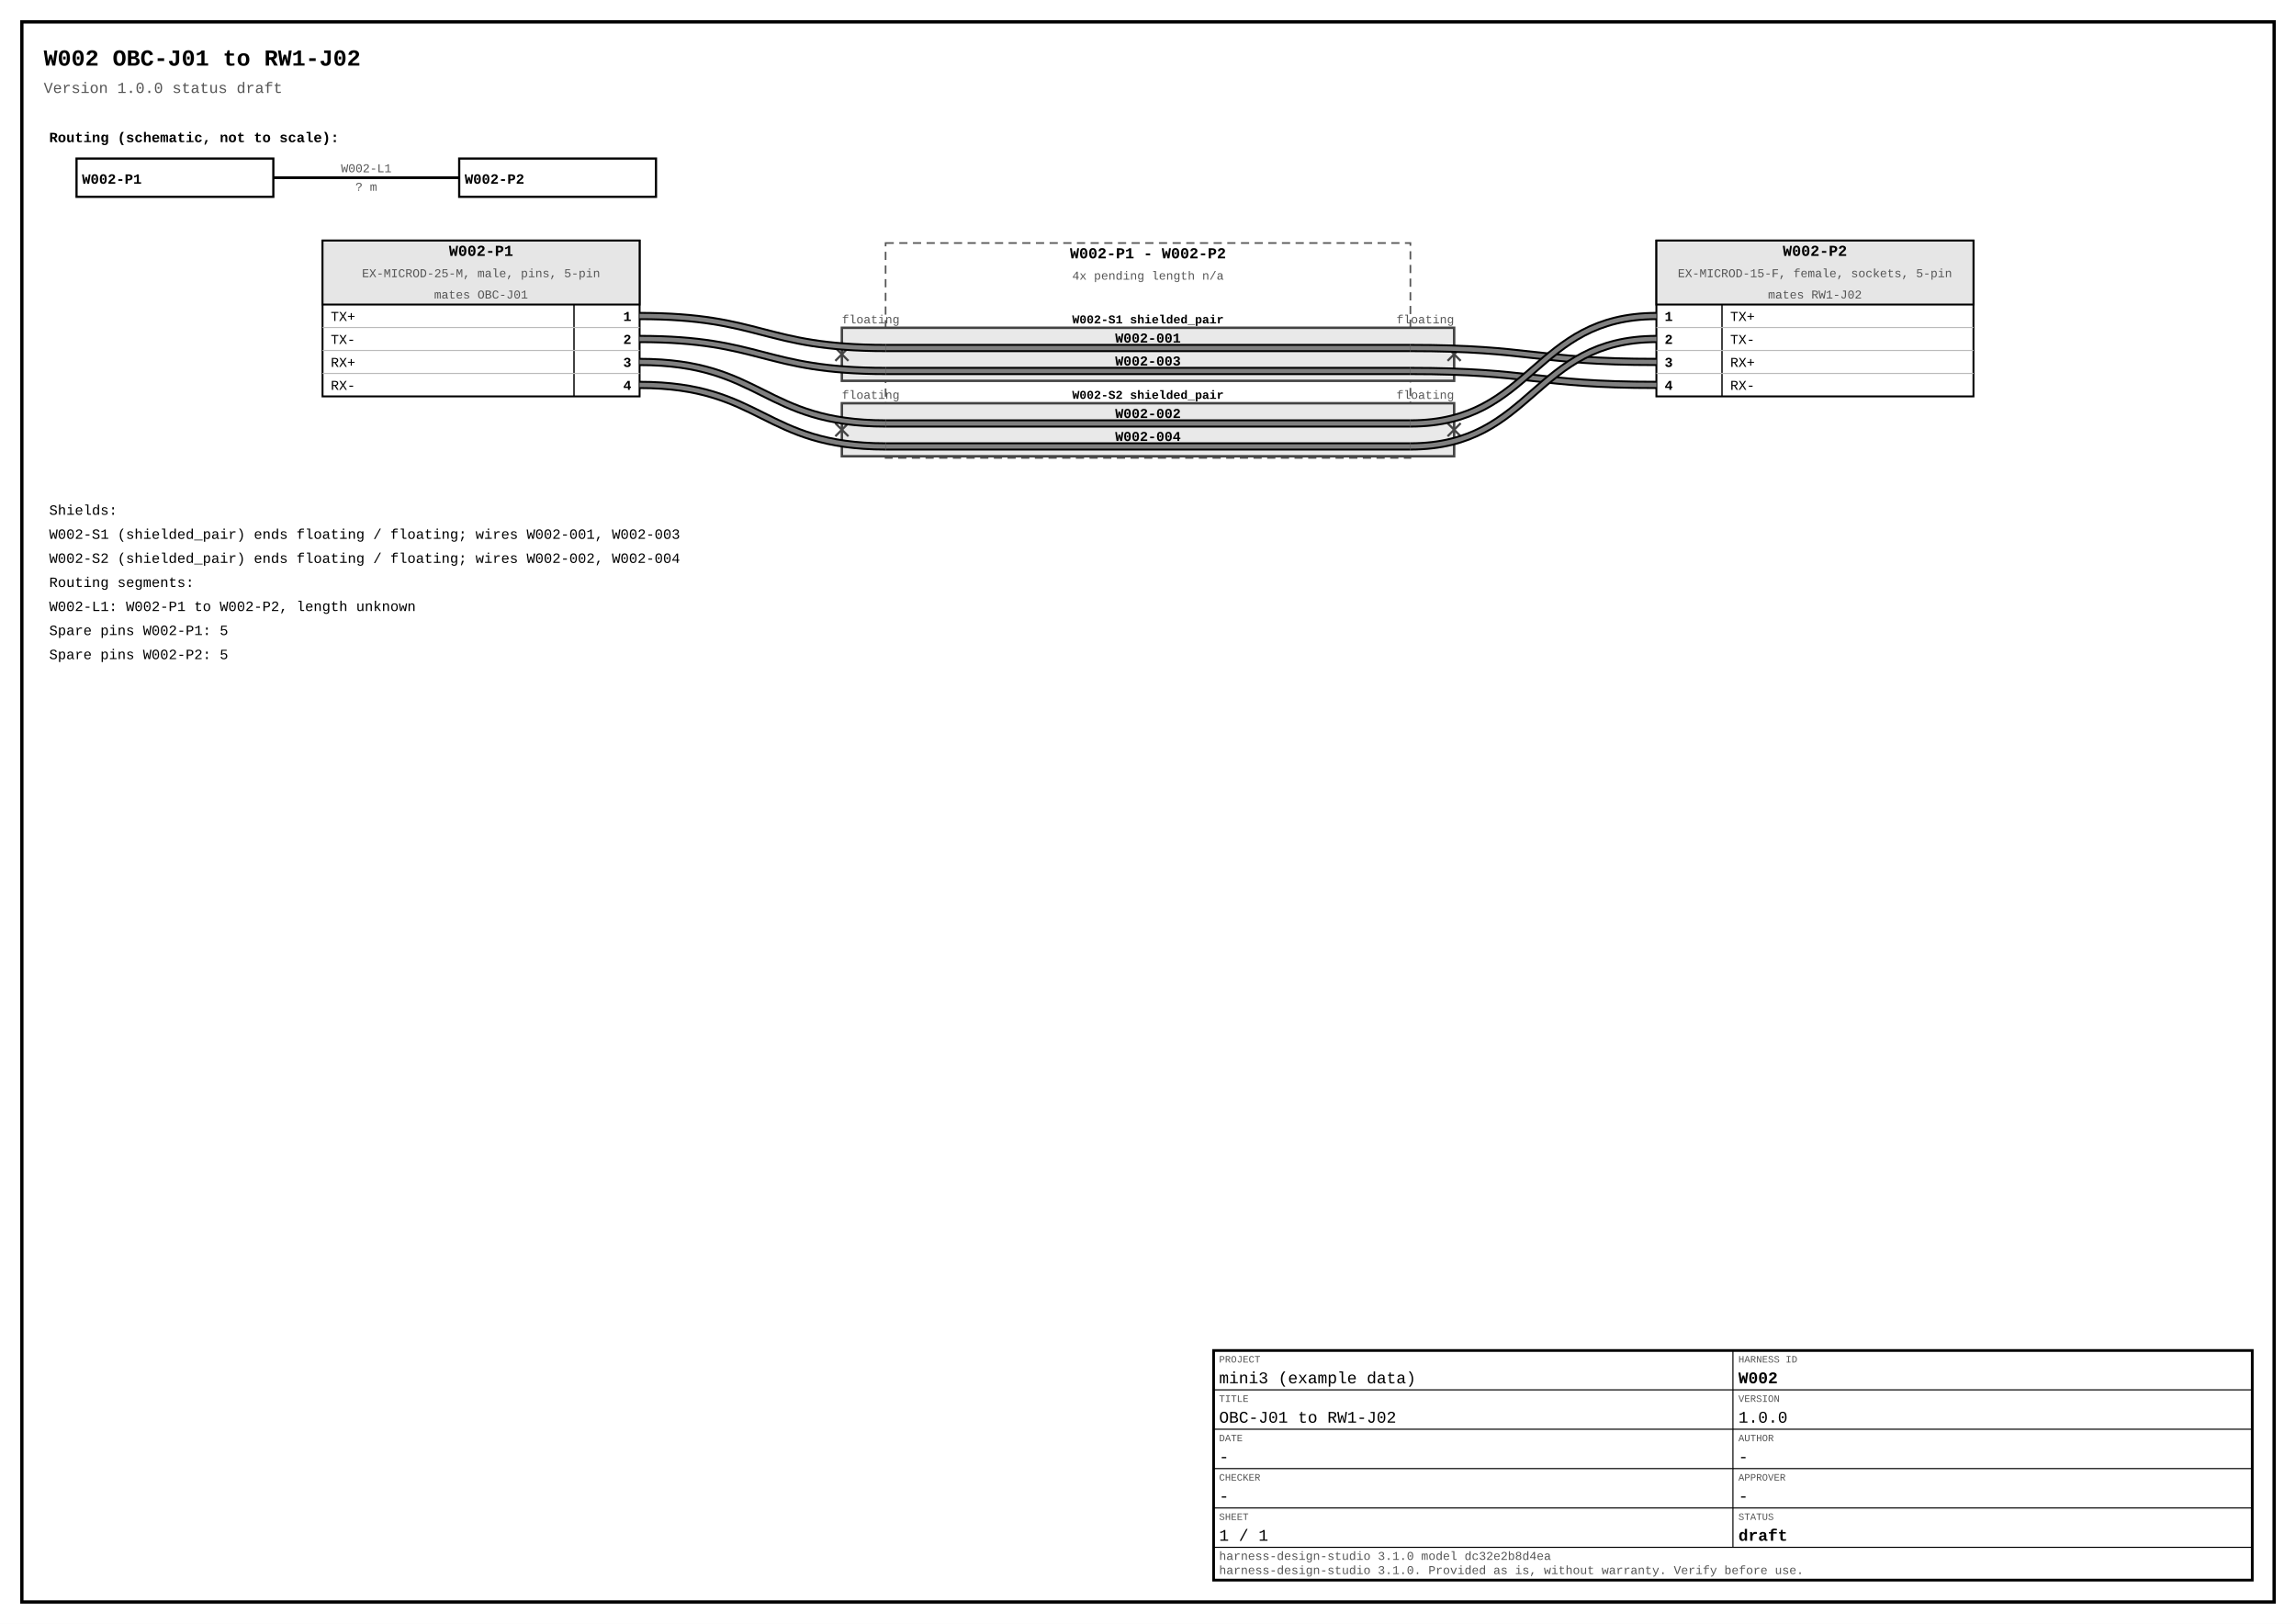
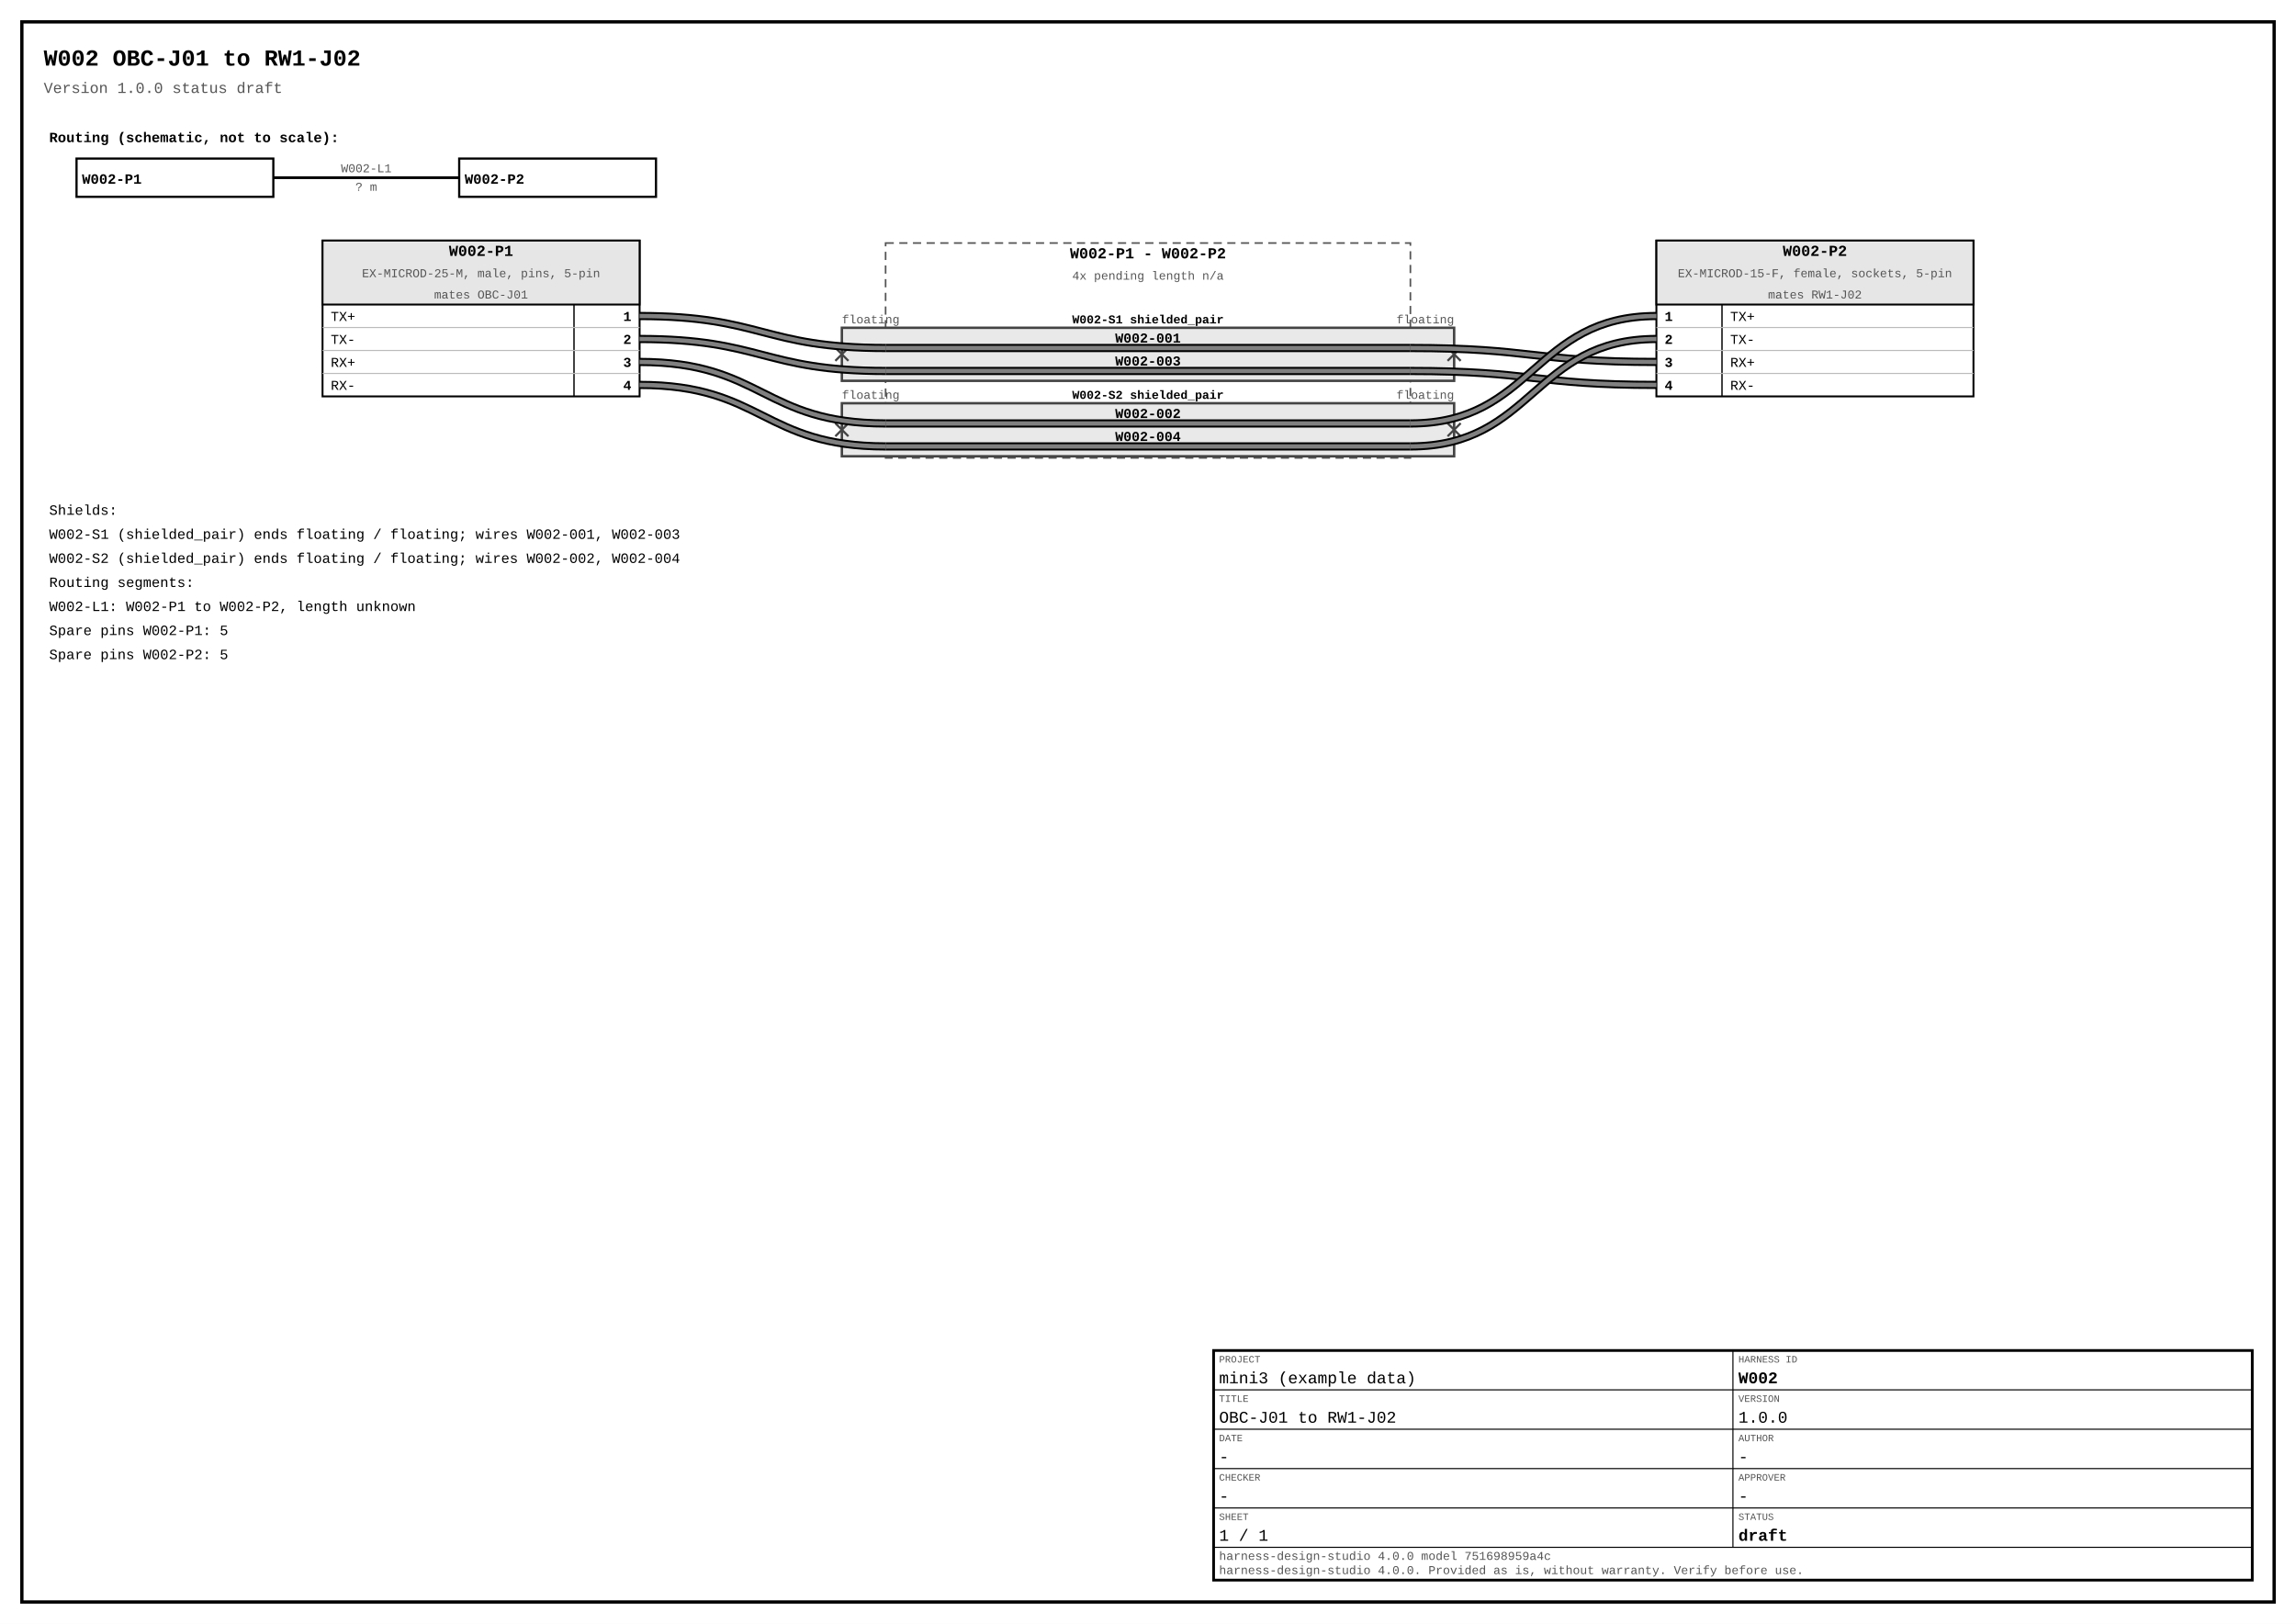
<svg xmlns="http://www.w3.org/2000/svg" width="420mm" height="297mm" viewBox="0 0 420 297" font-family="Courier New, Courier, monospace">
  <rect x="0" y="0" width="420" height="297" fill="#ffffff" />
  <rect x="4" y="4" width="412" height="289" fill="none" stroke="#000000" stroke-width="0.6" />
  <text x="8" y="12" font-size="4.2" font-weight="bold" text-anchor="start" fill="#000000">W002  OBC-J01 to RW1-J02</text>
  <text x="8" y="17" font-size="2.8" text-anchor="start" fill="#555555">Version 1.0.0  status draft</text>
  <text x="9" y="26" font-size="2.6" font-weight="bold" text-anchor="start" fill="#000000">Routing (schematic, not to scale):</text>
  <line x1="50" y1="32.5" x2="84" y2="32.5" stroke="#000000" stroke-width="0.5" />
  <text x="67" y="31.5" font-size="2.2" text-anchor="middle" fill="#555555">W002-L1</text>
  <text x="67" y="34.9" font-size="2.2" text-anchor="middle" fill="#555555">? m</text>
  <rect x="14" y="29" width="36" height="7" fill="#ffffff" stroke="#000000" stroke-width="0.4" />
  <text x="15" y="33.6" font-size="2.6" font-weight="bold" text-anchor="start" fill="#000000">W002-P1</text>
  <rect x="84" y="29" width="36" height="7" fill="#ffffff" stroke="#000000" stroke-width="0.4" />
  <text x="85" y="33.6" font-size="2.6" font-weight="bold" text-anchor="start" fill="#000000">W002-P2</text>
  <rect x="59" y="44" width="58" height="28.5" fill="#ffffff" stroke="#000000" stroke-width="0.35" />
  <rect x="59" y="44" width="58" height="11.7" fill="#e6e6e6" stroke="#000000" stroke-width="0.35" />
  <text x="88" y="46.8" font-size="2.8" font-weight="bold" text-anchor="middle" fill="#000000">W002-P1</text>
  <text x="88" y="50.7" font-size="2.2" text-anchor="middle" fill="#555555">EX-MICROD-25-M, male, pins, 5-pin</text>
  <text x="88" y="54.6" font-size="2.2" text-anchor="middle" fill="#555555">mates OBC-J01</text>
  <line x1="105" y1="55.7" x2="105" y2="72.5" stroke="#000000" stroke-width="0.25" />
  <line x1="59" y1="59.9" x2="117" y2="59.9" stroke="#bbbbbb" stroke-width="0.2" />
  <text x="60.5" y="58.7" font-size="2.5" text-anchor="start" fill="#000000" data-ref="sig/W002-P1/1">TX+</text>
  <text x="115.5" y="58.7" font-size="2.5" font-weight="bold" text-anchor="end" fill="#000000" data-ref="pin/W002-P1/1">1</text>
  <line x1="59" y1="64.1" x2="117" y2="64.1" stroke="#bbbbbb" stroke-width="0.2" />
  <text x="60.5" y="62.9" font-size="2.5" text-anchor="start" fill="#000000" data-ref="sig/W002-P1/2">TX-</text>
  <text x="115.5" y="62.9" font-size="2.5" font-weight="bold" text-anchor="end" fill="#000000" data-ref="pin/W002-P1/2">2</text>
  <line x1="59" y1="68.3" x2="117" y2="68.3" stroke="#bbbbbb" stroke-width="0.2" />
  <text x="60.5" y="67.1" font-size="2.5" text-anchor="start" fill="#000000" data-ref="sig/W002-P1/3">RX+</text>
  <text x="115.5" y="67.1" font-size="2.5" font-weight="bold" text-anchor="end" fill="#000000" data-ref="pin/W002-P1/3">3</text>
  <text x="60.5" y="71.3" font-size="2.5" text-anchor="start" fill="#000000" data-ref="sig/W002-P1/4">RX-</text>
  <text x="115.5" y="71.3" font-size="2.5" font-weight="bold" text-anchor="end" fill="#000000" data-ref="pin/W002-P1/4">4</text>
  <rect x="303" y="44" width="58" height="28.5" fill="#ffffff" stroke="#000000" stroke-width="0.35" />
  <rect x="303" y="44" width="58" height="11.7" fill="#e6e6e6" stroke="#000000" stroke-width="0.35" />
  <text x="332" y="46.8" font-size="2.8" font-weight="bold" text-anchor="middle" fill="#000000">W002-P2</text>
  <text x="332" y="50.7" font-size="2.2" text-anchor="middle" fill="#555555">EX-MICROD-15-F, female, sockets, 5-pin</text>
  <text x="332" y="54.6" font-size="2.2" text-anchor="middle" fill="#555555">mates RW1-J02</text>
  <line x1="315" y1="55.7" x2="315" y2="72.5" stroke="#000000" stroke-width="0.25" />
  <line x1="303" y1="59.9" x2="361" y2="59.9" stroke="#bbbbbb" stroke-width="0.2" />
  <text x="304.5" y="58.7" font-size="2.5" font-weight="bold" text-anchor="start" fill="#000000" data-ref="pin/W002-P2/1">1</text>
  <text x="316.5" y="58.7" font-size="2.5" text-anchor="start" fill="#000000" data-ref="sig/W002-P2/1">TX+</text>
  <line x1="303" y1="64.1" x2="361" y2="64.1" stroke="#bbbbbb" stroke-width="0.2" />
  <text x="304.5" y="62.9" font-size="2.5" font-weight="bold" text-anchor="start" fill="#000000" data-ref="pin/W002-P2/2">2</text>
  <text x="316.5" y="62.9" font-size="2.5" text-anchor="start" fill="#000000" data-ref="sig/W002-P2/2">TX-</text>
  <line x1="303" y1="68.3" x2="361" y2="68.3" stroke="#bbbbbb" stroke-width="0.2" />
  <text x="304.5" y="67.1" font-size="2.5" font-weight="bold" text-anchor="start" fill="#000000" data-ref="pin/W002-P2/3">3</text>
  <text x="316.5" y="67.1" font-size="2.5" text-anchor="start" fill="#000000" data-ref="sig/W002-P2/3">RX+</text>
  <text x="304.5" y="71.3" font-size="2.5" font-weight="bold" text-anchor="start" fill="#000000" data-ref="pin/W002-P2/4">4</text>
  <text x="316.5" y="71.3" font-size="2.5" text-anchor="start" fill="#000000" data-ref="sig/W002-P2/4">RX-</text>
  <rect x="162" y="44.45" width="96" height="39.3" fill="none" stroke="#555555" stroke-width="0.3" stroke-dasharray="1.5 1" />
  <text x="210" y="47.25" font-size="2.8" font-weight="bold" text-anchor="middle" fill="#000000">W002-P1 - W002-P2</text>
  <text x="210" y="51.15" font-size="2.2" text-anchor="middle" fill="#555555">4x  pending  length n/a</text>
  <rect x="154" y="59.95" width="112" height="9.7" fill="#e9e9e9" stroke="#444444" stroke-width="0.45" />
  <text x="210" y="59.15" font-size="2.2" font-weight="bold" text-anchor="middle" fill="#000000">W002-S1  shielded_pair</text>
  <text x="154" y="59.15" font-size="2.2" text-anchor="start" fill="#555555">floating</text>
  <text x="266" y="59.15" font-size="2.2" text-anchor="end" fill="#555555">floating</text>
  <line x1="152.8" y1="63.6" x2="155.2" y2="66" stroke="#444444" stroke-width="0.4" />
  <line x1="152.8" y1="66" x2="155.2" y2="63.6" stroke="#444444" stroke-width="0.4" />
  <line x1="264.8" y1="63.6" x2="267.2" y2="66" stroke="#444444" stroke-width="0.4" />
  <line x1="264.8" y1="66" x2="267.2" y2="63.6" stroke="#444444" stroke-width="0.4" />
  <rect x="154" y="73.75" width="112" height="9.7" fill="#e9e9e9" stroke="#444444" stroke-width="0.45" />
  <text x="210" y="72.95" font-size="2.2" font-weight="bold" text-anchor="middle" fill="#000000">W002-S2  shielded_pair</text>
  <text x="154" y="72.95" font-size="2.2" text-anchor="start" fill="#555555">floating</text>
  <text x="266" y="72.95" font-size="2.2" text-anchor="end" fill="#555555">floating</text>
  <line x1="152.8" y1="77.4" x2="155.2" y2="79.8" stroke="#444444" stroke-width="0.4" />
  <line x1="152.8" y1="79.8" x2="155.2" y2="77.4" stroke="#444444" stroke-width="0.4" />
  <line x1="264.8" y1="77.4" x2="267.2" y2="79.8" stroke="#444444" stroke-width="0.4" />
  <line x1="264.8" y1="79.8" x2="267.2" y2="77.4" stroke="#444444" stroke-width="0.4" />
  <path d="M 117 57.8 C 139.5 57.8 139.5 63.65 162 63.65" fill="none" stroke="#000000" stroke-width="1.5" />
  <line x1="162" y1="63.65" x2="258" y2="63.65" stroke="#000000" stroke-width="1.5" />
  <path d="M 258 63.65 C 280.5 63.65 280.5 66.2 303 66.2" fill="none" stroke="#000000" stroke-width="1.5" />
  <path d="M 117 57.8 C 139.5 57.8 139.5 63.65 162 63.65" fill="none" stroke="#808080" stroke-width="0.8" />
  <line x1="162" y1="63.65" x2="258" y2="63.65" stroke="#808080" stroke-width="0.8" />
  <path d="M 258 63.65 C 280.5 63.65 280.5 66.2 303 66.2" fill="none" stroke="#808080" stroke-width="0.8" />
  <text x="210" y="62.65" font-size="2.5" font-weight="bold" text-anchor="middle" fill="#000000">W002-001</text>
  <path d="M 117 62 C 139.5 62 139.5 67.85 162 67.85" fill="none" stroke="#000000" stroke-width="1.5" />
  <line x1="162" y1="67.85" x2="258" y2="67.85" stroke="#000000" stroke-width="1.5" />
  <path d="M 258 67.85 C 280.5 67.85 280.5 70.4 303 70.4" fill="none" stroke="#000000" stroke-width="1.5" />
  <path d="M 117 62 C 139.5 62 139.5 67.85 162 67.85" fill="none" stroke="#808080" stroke-width="0.8" />
  <line x1="162" y1="67.85" x2="258" y2="67.85" stroke="#808080" stroke-width="0.8" />
  <path d="M 258 67.85 C 280.5 67.85 280.5 70.4 303 70.4" fill="none" stroke="#808080" stroke-width="0.8" />
  <text x="210" y="66.85" font-size="2.5" font-weight="bold" text-anchor="middle" fill="#000000">W002-003</text>
  <path d="M 117 66.2 C 139.5 66.2 139.5 77.45 162 77.45" fill="none" stroke="#000000" stroke-width="1.5" />
  <line x1="162" y1="77.45" x2="258" y2="77.45" stroke="#000000" stroke-width="1.5" />
  <path d="M 258 77.45 C 280.5 77.45 280.5 57.8 303 57.8" fill="none" stroke="#000000" stroke-width="1.5" />
  <path d="M 117 66.2 C 139.5 66.2 139.5 77.45 162 77.45" fill="none" stroke="#808080" stroke-width="0.8" />
  <line x1="162" y1="77.45" x2="258" y2="77.45" stroke="#808080" stroke-width="0.8" />
  <path d="M 258 77.45 C 280.5 77.45 280.5 57.8 303 57.8" fill="none" stroke="#808080" stroke-width="0.8" />
  <text x="210" y="76.45" font-size="2.5" font-weight="bold" text-anchor="middle" fill="#000000">W002-002</text>
  <path d="M 117 70.4 C 139.5 70.4 139.5 81.65 162 81.65" fill="none" stroke="#000000" stroke-width="1.5" />
  <line x1="162" y1="81.65" x2="258" y2="81.65" stroke="#000000" stroke-width="1.5" />
  <path d="M 258 81.65 C 280.5 81.65 280.5 62 303 62" fill="none" stroke="#000000" stroke-width="1.5" />
  <path d="M 117 70.4 C 139.5 70.4 139.5 81.65 162 81.65" fill="none" stroke="#808080" stroke-width="0.8" />
  <line x1="162" y1="81.65" x2="258" y2="81.65" stroke="#808080" stroke-width="0.8" />
  <path d="M 258 81.65 C 280.5 81.65 280.5 62 303 62" fill="none" stroke="#808080" stroke-width="0.8" />
  <text x="210" y="80.65" font-size="2.5" font-weight="bold" text-anchor="middle" fill="#000000">W002-004</text>
  <text x="9" y="94.15" font-size="2.6" text-anchor="start" fill="#000000">Shields:</text>
  <text x="9" y="98.55" font-size="2.6" text-anchor="start" fill="#000000">  W002-S1 (shielded_pair) ends floating / floating; wires W002-001, W002-003</text>
  <text x="9" y="102.95" font-size="2.6" text-anchor="start" fill="#000000">  W002-S2 (shielded_pair) ends floating / floating; wires W002-002, W002-004</text>
  <text x="9" y="107.35" font-size="2.6" text-anchor="start" fill="#000000">Routing segments:</text>
  <text x="9" y="111.75" font-size="2.6" text-anchor="start" fill="#000000">  W002-L1: W002-P1 to W002-P2, length unknown</text>
  <text x="9" y="116.15" font-size="2.6" text-anchor="start" fill="#000000">Spare pins W002-P1: 5</text>
  <text x="9" y="120.55" font-size="2.6" text-anchor="start" fill="#000000">Spare pins W002-P2: 5</text>
  <rect x="222" y="247" width="190" height="42" fill="none" stroke="#000000" stroke-width="0.5" />
  <line x1="222" y1="247" x2="317" y2="247" stroke="#000000" stroke-width="0.2" />
  <text x="223" y="249.2" font-size="1.8" text-anchor="start" fill="#555555">PROJECT</text>
  <text x="223" y="253" font-size="3" text-anchor="start" fill="#000000">mini3 (example data)</text>
  <line x1="317" y1="247" x2="412" y2="247" stroke="#000000" stroke-width="0.2" />
  <text x="318" y="249.2" font-size="1.8" text-anchor="start" fill="#555555">HARNESS ID</text>
  <text x="318" y="253" font-size="3" font-weight="bold" text-anchor="start" fill="#000000">W002</text>
  <line x1="222" y1="254.2" x2="317" y2="254.2" stroke="#000000" stroke-width="0.2" />
  <text x="223" y="256.4" font-size="1.8" text-anchor="start" fill="#555555">TITLE</text>
  <text x="223" y="260.2" font-size="3" text-anchor="start" fill="#000000">OBC-J01 to RW1-J02</text>
  <line x1="317" y1="254.2" x2="412" y2="254.2" stroke="#000000" stroke-width="0.2" />
  <text x="318" y="256.4" font-size="1.8" text-anchor="start" fill="#555555">VERSION</text>
  <text x="318" y="260.2" font-size="3" text-anchor="start" fill="#000000">1.0.0</text>
  <line x1="222" y1="261.4" x2="317" y2="261.4" stroke="#000000" stroke-width="0.2" />
  <text x="223" y="263.6" font-size="1.8" text-anchor="start" fill="#555555">DATE</text>
  <text x="223" y="267.4" font-size="3" text-anchor="start" fill="#000000">-</text>
  <line x1="317" y1="261.4" x2="412" y2="261.4" stroke="#000000" stroke-width="0.2" />
  <text x="318" y="263.6" font-size="1.8" text-anchor="start" fill="#555555">AUTHOR</text>
  <text x="318" y="267.4" font-size="3" text-anchor="start" fill="#000000">-</text>
  <line x1="222" y1="268.6" x2="317" y2="268.6" stroke="#000000" stroke-width="0.2" />
  <text x="223" y="270.8" font-size="1.8" text-anchor="start" fill="#555555">CHECKER</text>
  <text x="223" y="274.6" font-size="3" text-anchor="start" fill="#000000">-</text>
  <line x1="317" y1="268.6" x2="412" y2="268.6" stroke="#000000" stroke-width="0.2" />
  <text x="318" y="270.8" font-size="1.8" text-anchor="start" fill="#555555">APPROVER</text>
  <text x="318" y="274.6" font-size="3" text-anchor="start" fill="#000000">-</text>
  <line x1="222" y1="275.8" x2="317" y2="275.8" stroke="#000000" stroke-width="0.2" />
  <text x="223" y="278" font-size="1.8" text-anchor="start" fill="#555555">SHEET</text>
  <text x="223" y="281.8" font-size="3" text-anchor="start" fill="#000000">1 / 1</text>
  <line x1="317" y1="275.8" x2="412" y2="275.8" stroke="#000000" stroke-width="0.2" />
  <text x="318" y="278" font-size="1.8" text-anchor="start" fill="#555555">STATUS</text>
  <text x="318" y="281.8" font-size="3" font-weight="bold" text-anchor="start" fill="#000000">draft</text>
  <line x1="317" y1="247" x2="317" y2="283" stroke="#000000" stroke-width="0.2" />
  <line x1="222" y1="283" x2="412" y2="283" stroke="#000000" stroke-width="0.2" />
-   <text x="223" y="285.3" font-size="2.2" text-anchor="start" fill="#555555">harness-design-studio 3.1.0 model dc32e2b8d4ea</text>
-   <text x="223" y="287.9" font-size="2.2" text-anchor="start" fill="#555555">harness-design-studio 3.1.0. Provided as is, without warranty. Verify before use.</text>
+   <text x="223" y="285.3" font-size="2.2" text-anchor="start" fill="#555555">harness-design-studio 4.0.0 model 751698959a4c</text>
+   <text x="223" y="287.9" font-size="2.2" text-anchor="start" fill="#555555">harness-design-studio 4.0.0. Provided as is, without warranty. Verify before use.</text>
</svg>
